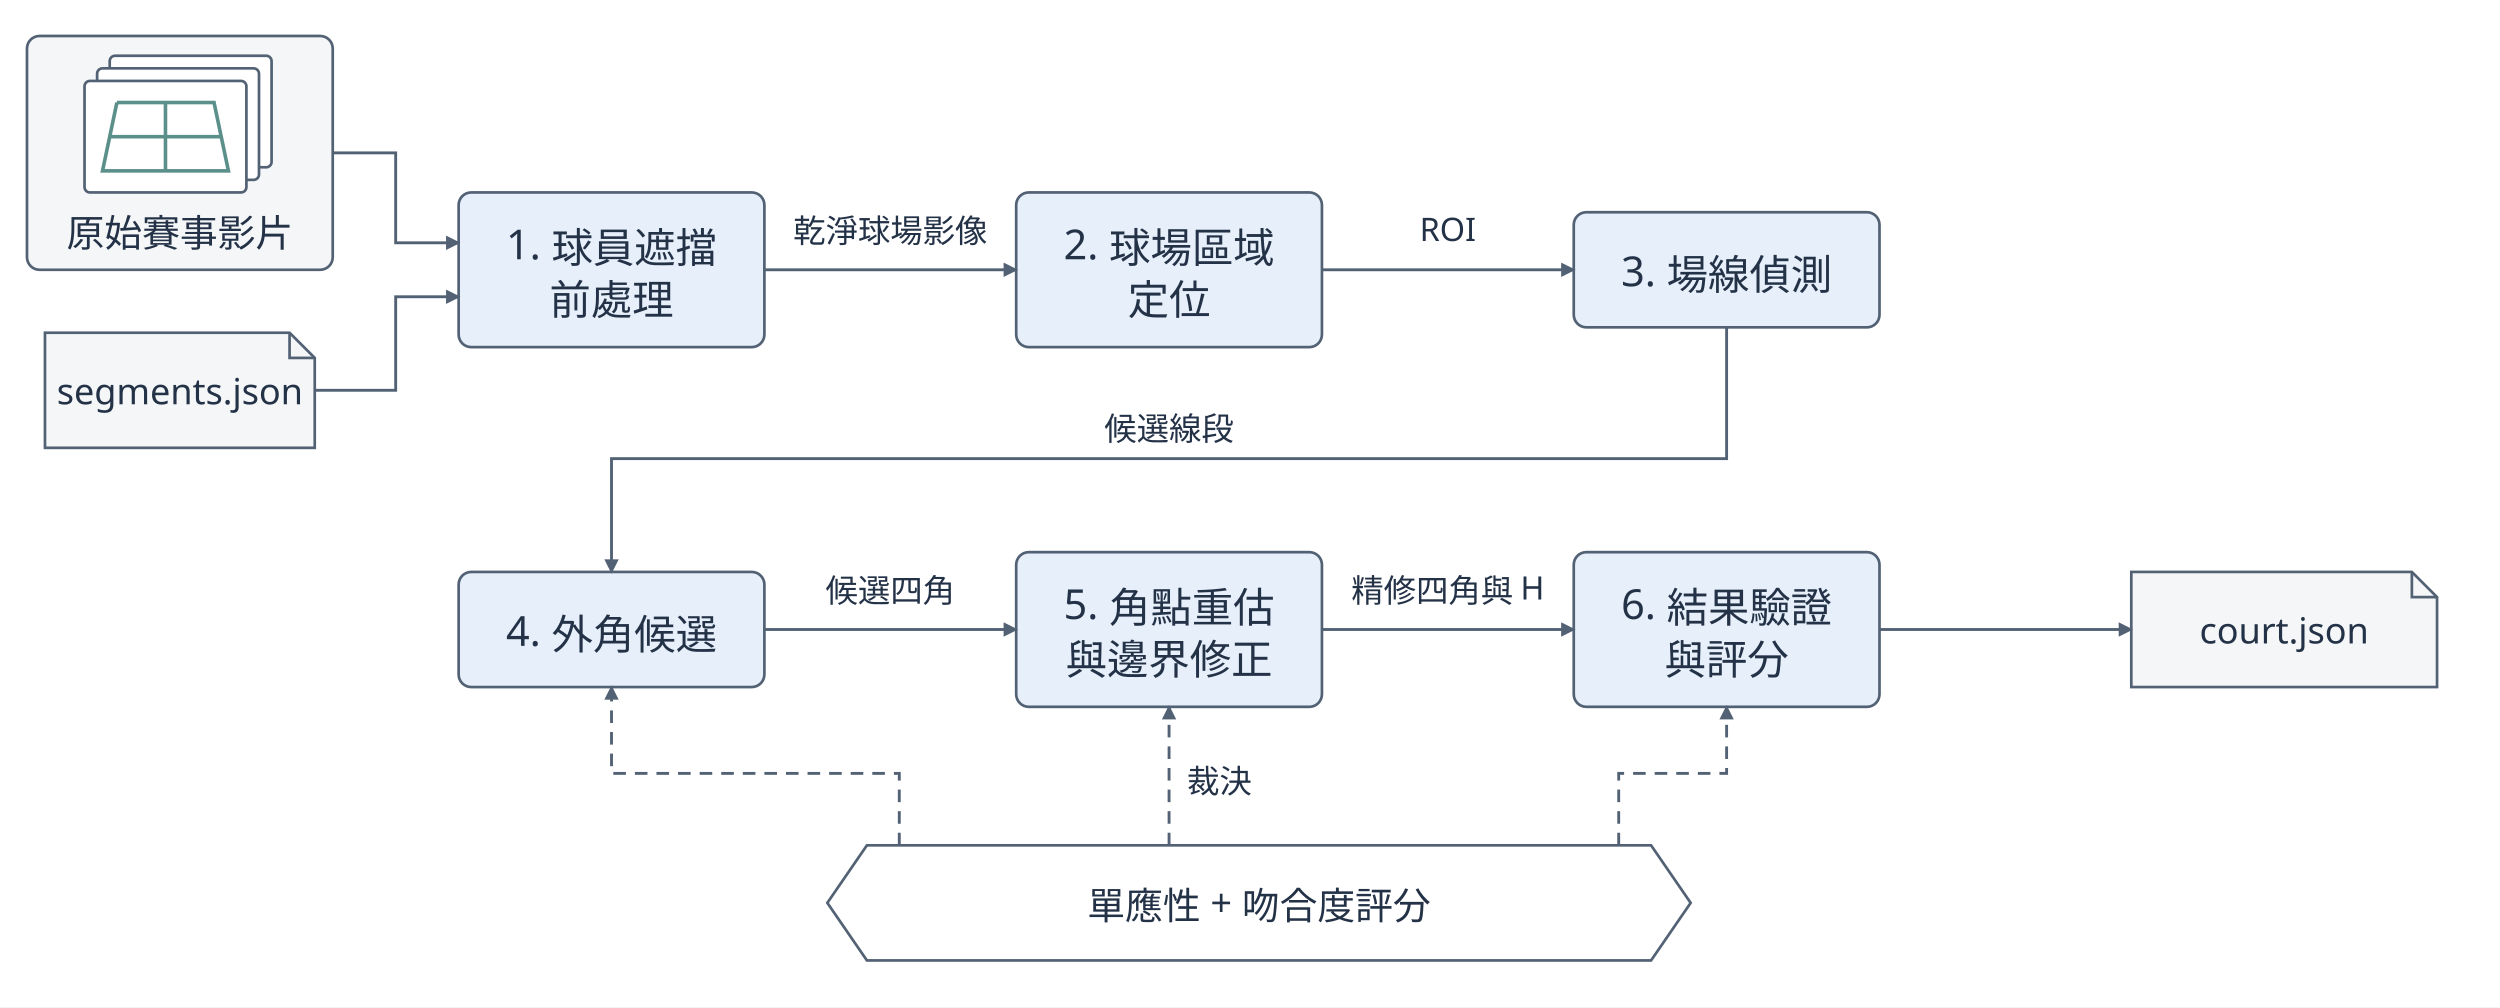
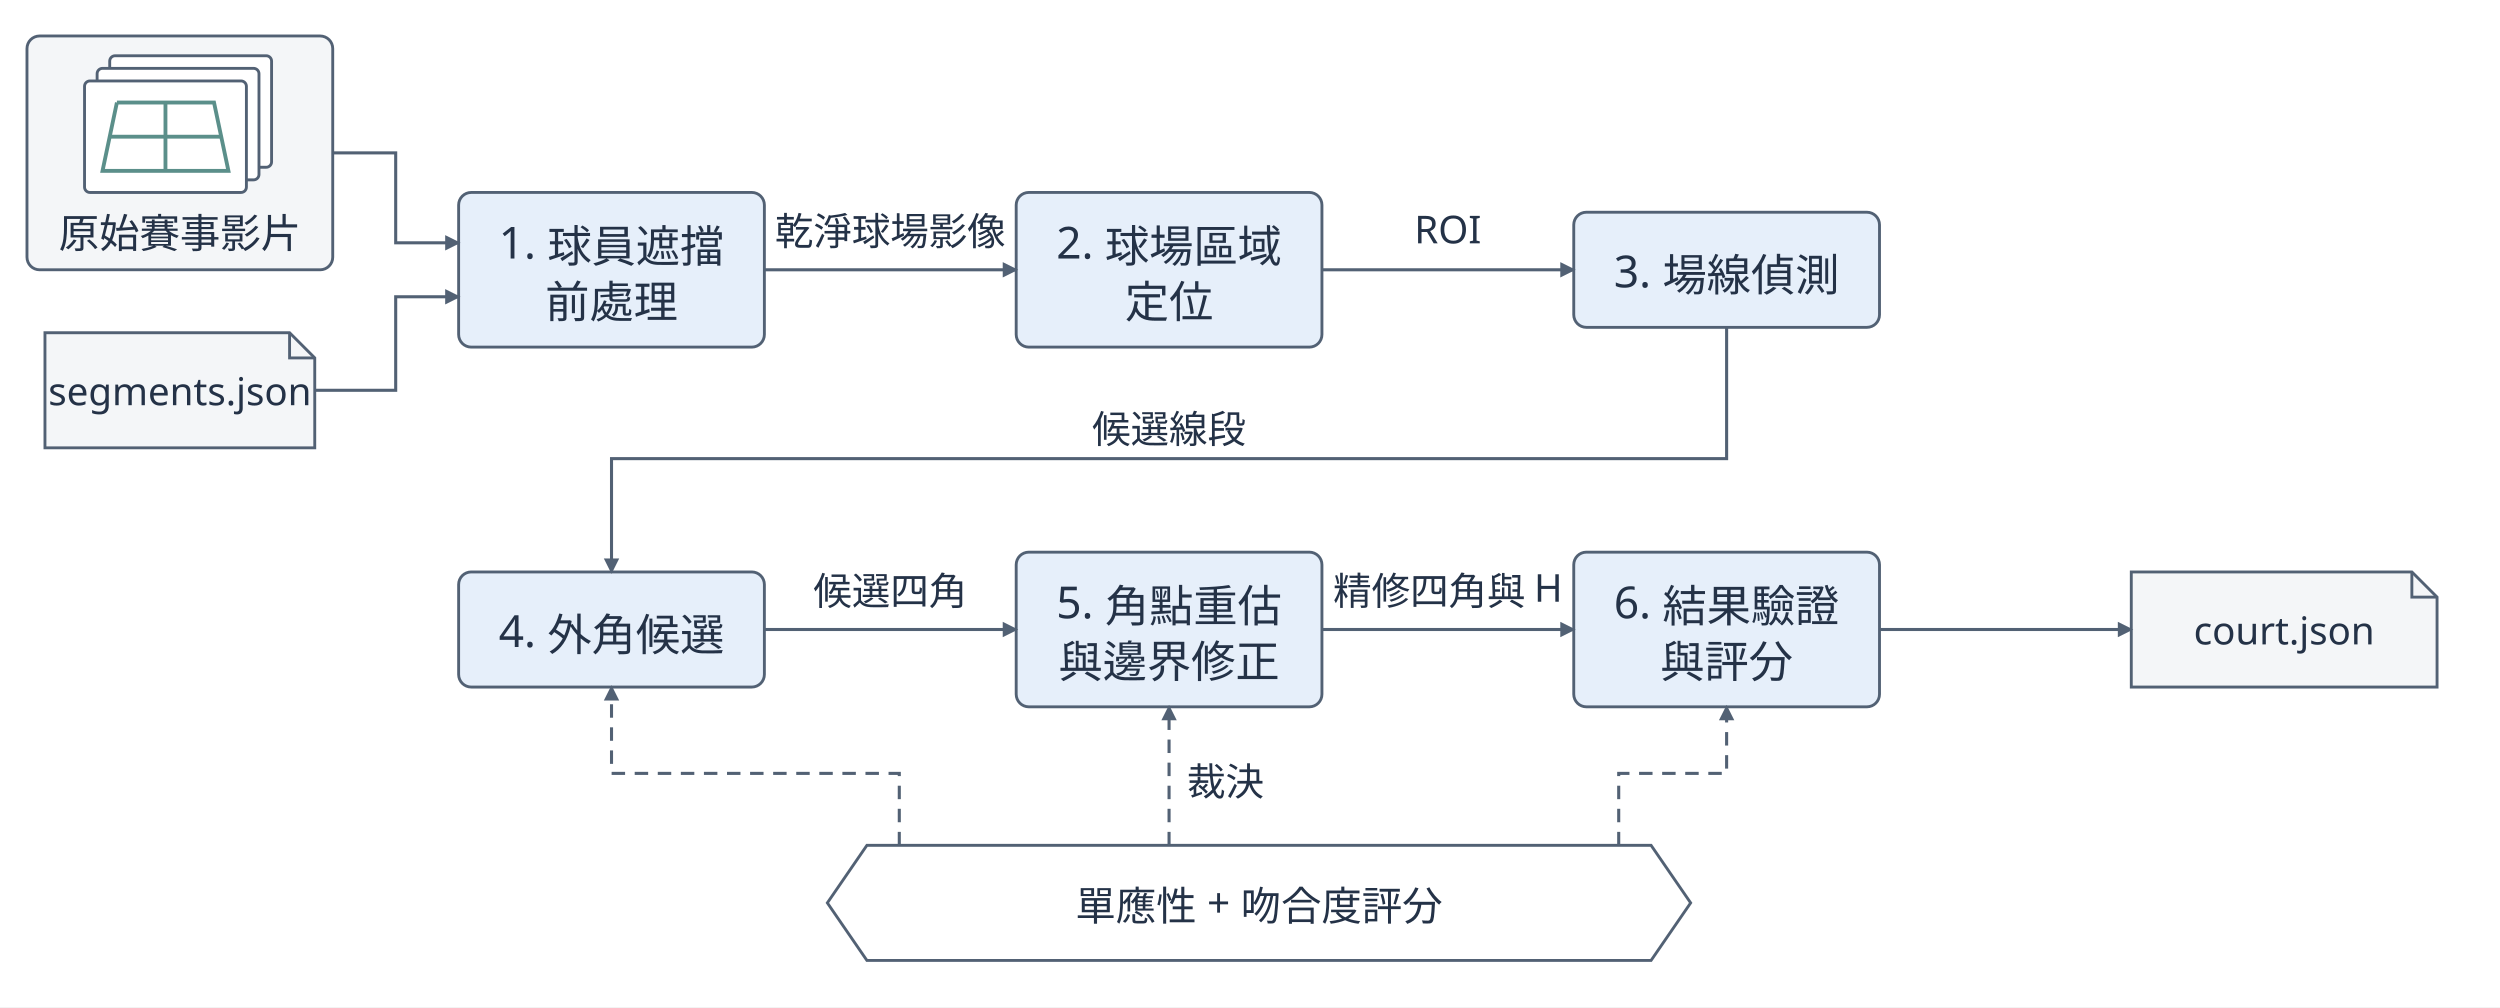
- <svg xmlns="http://www.w3.org/2000/svg" width="1390" height="560" viewBox="0 0 1390 560">
+ <svg xmlns="http://www.w3.org/2000/svg" width="1300" height="523.74" viewBox="0 0 1300 523.74">
  <defs>
    <marker id="arrow" markerWidth="8" markerHeight="8" refX="7" refY="4" orient="auto" markerUnits="userSpaceOnUse">
      <path d="M0 0 L8 4 L0 8 Z" fill="#526174" />
    </marker>
  </defs>
  <rect width="100%" height="100%" fill="white" />
-   <rect x="15" y="20" width="170" height="130" rx="7" fill="#F4F6F8" stroke="#526174" stroke-width="1.5" />
-   <text x="100.0" y="128.0" text-anchor="middle" dominant-baseline="central" font-family="Arial Unicode MS" font-size="21" fill="#243247">原始賽事影片</text>
-   <rect x="61.0" y="31" width="90" height="62" rx="3" fill="#FFFFFF" stroke="#526174" stroke-width="1.5" />
-   <rect x="54.0" y="38" width="90" height="62" rx="3" fill="#FFFFFF" stroke="#526174" stroke-width="1.5" />
-   <rect x="47.0" y="45" width="90" height="62" rx="3" fill="#FFFFFF" stroke="#526174" stroke-width="1.5" />
-   <polyline points="65.0,57 119.0,57 127.0,95 57.0,95 65.0,57" fill="none" stroke="#5B8F8A" stroke-width="2" />
-   <polyline points="61.0,76 123.0,76" fill="none" stroke="#5B8F8A" stroke-width="2" />
-   <polyline points="92.0,57 92.0,95" fill="none" stroke="#5B8F8A" stroke-width="2" />
-   <path d="M25 185 H161 L175 199 V249 H25 Z" fill="#F4F6F8" stroke="#526174" stroke-width="1.5" />
-   <path d="M161 185 V199 H175" fill="none" stroke="#526174" stroke-width="1.5" />
-   <text x="100.0" y="217.0" text-anchor="middle" dominant-baseline="central" font-family="Arial Unicode MS" font-size="20" fill="#243247">segments.json</text>
-   <rect x="255" y="107" width="170" height="86" rx="7" fill="#E6EFFA" stroke="#526174" stroke-width="1.5" />
-   <text x="340.0" y="135.05" text-anchor="middle" dominant-baseline="central" font-family="Arial Unicode MS" font-size="23" fill="#243247">1. 球員遮擋</text>
-   <text x="340.0" y="164.95" text-anchor="middle" dominant-baseline="central" font-family="Arial Unicode MS" font-size="23" fill="#243247">前處理</text>
-   <rect x="565" y="107" width="170" height="86" rx="7" fill="#E6EFFA" stroke="#526174" stroke-width="1.5" />
-   <text x="650.0" y="135.05" text-anchor="middle" dominant-baseline="central" font-family="Arial Unicode MS" font-size="23" fill="#243247">2. 球場區域</text>
-   <text x="650.0" y="164.95" text-anchor="middle" dominant-baseline="central" font-family="Arial Unicode MS" font-size="23" fill="#243247">定位</text>
-   <rect x="875" y="118" width="170" height="64" rx="7" fill="#E6EFFA" stroke="#526174" stroke-width="1.5" />
-   <text x="960.0" y="150.0" text-anchor="middle" dominant-baseline="central" font-family="Arial Unicode MS" font-size="23" fill="#243247">3. 場線偵測</text>
-   <rect x="255" y="318" width="170" height="64" rx="7" fill="#E6EFFA" stroke="#526174" stroke-width="1.5" />
-   <text x="340.0" y="350.0" text-anchor="middle" dominant-baseline="central" font-family="Arial Unicode MS" font-size="23" fill="#243247">4. 外角候選</text>
-   <rect x="565" y="307" width="170" height="86" rx="7" fill="#E6EFFA" stroke="#526174" stroke-width="1.5" />
-   <text x="650.0" y="335.05" text-anchor="middle" dominant-baseline="central" font-family="Arial Unicode MS" font-size="23" fill="#243247">5. 角點重估</text>
-   <text x="650.0" y="364.95" text-anchor="middle" dominant-baseline="central" font-family="Arial Unicode MS" font-size="23" fill="#243247">與邊界修正</text>
-   <rect x="875" y="307" width="170" height="86" rx="7" fill="#E6EFFA" stroke="#526174" stroke-width="1.5" />
-   <text x="960.0" y="335.05" text-anchor="middle" dominant-baseline="central" font-family="Arial Unicode MS" font-size="23" fill="#243247">6. 結果驗證</text>
-   <text x="960.0" y="364.95" text-anchor="middle" dominant-baseline="central" font-family="Arial Unicode MS" font-size="23" fill="#243247">與評分</text>
-   <path d="M1185 318 H1341 L1355 332 V382 H1185 Z" fill="#F4F6F8" stroke="#526174" stroke-width="1.5" />
-   <path d="M1341 318 V332 H1355" fill="none" stroke="#526174" stroke-width="1.5" />
-   <text x="1270.0" y="350.0" text-anchor="middle" dominant-baseline="central" font-family="Arial Unicode MS" font-size="20" fill="#243247">court.json</text>
-   <polygon points="482,470 918,470 940,502.0 918,534 482,534 460,502.0" fill="#FFFFFF" stroke="#526174" stroke-width="1.5" />
-   <text x="700.0" y="502.0" text-anchor="middle" dominant-baseline="central" font-family="Arial Unicode MS" font-size="21" fill="#243247">單應性 + 吻合度評分</text>
-   <polyline points="185,85 220,85 220,135 255,135" fill="none" stroke="#526174" stroke-width="1.6" marker-end="url(#arrow)" />
-   <polyline points="175,217 220,217 220,165 255,165" fill="none" stroke="#526174" stroke-width="1.6" marker-end="url(#arrow)" />
-   <polyline points="425,150 565,150" fill="none" stroke="#526174" stroke-width="1.6" marker-end="url(#arrow)" />
-   <text x="495.0" y="127.0" text-anchor="middle" dominant-baseline="central" font-family="Arial Unicode MS" font-size="18" fill="#243247">乾淨球場影像</text>
-   <polyline points="735,150 875,150" fill="none" stroke="#526174" stroke-width="1.6" marker-end="url(#arrow)" />
-   <text x="805.0" y="127.0" text-anchor="middle" dominant-baseline="central" font-family="Arial Unicode MS" font-size="18" fill="#243247">ROI</text>
-   <polyline points="960,182 960,255 340,255 340,318" fill="none" stroke="#526174" stroke-width="1.6" marker-end="url(#arrow)" />
-   <text x="650.0" y="237.0" text-anchor="middle" dominant-baseline="central" font-family="Arial Unicode MS" font-size="18" fill="#243247">候選線段</text>
-   <polyline points="425,350 565,350" fill="none" stroke="#526174" stroke-width="1.6" marker-end="url(#arrow)" />
-   <text x="495.0" y="327.0" text-anchor="middle" dominant-baseline="central" font-family="Arial Unicode MS" font-size="18" fill="#243247">候選四角</text>
-   <polyline points="735,350 875,350" fill="none" stroke="#526174" stroke-width="1.6" marker-end="url(#arrow)" />
-   <text x="805.0" y="327.0" text-anchor="middle" dominant-baseline="central" font-family="Arial Unicode MS" font-size="18" fill="#243247">精修四角與 H</text>
-   <polyline points="1045,350 1185,350" fill="none" stroke="#526174" stroke-width="1.6" marker-end="url(#arrow)" />
-   <polyline points="500,470 500,430 340,430 340,382" fill="none" stroke="#526174" stroke-width="1.6" marker-end="url(#arrow)" stroke-dasharray="7 5" />
-   <polyline points="650,470 650,393" fill="none" stroke="#526174" stroke-width="1.6" marker-end="url(#arrow)" stroke-dasharray="7 5" />
-   <polyline points="900,470 900,430 960,430 960,393" fill="none" stroke="#526174" stroke-width="1.6" marker-end="url(#arrow)" stroke-dasharray="7 5" />
-   <text x="660" y="433.0" text-anchor="start" dominant-baseline="central" font-family="Arial Unicode MS" font-size="18" fill="#243247">裁決</text>
+   <rect x="14.03" y="18.71" width="158.99" height="121.58" rx="6.55" fill="#F4F6F8" stroke="#526174" stroke-width="1.5" />
+   <text x="93.53" y="119.71" text-anchor="middle" dominant-baseline="central" font-family="Arial Unicode MS" font-size="21" fill="#243247">原始賽事影片</text>
+   <rect x="57.05" y="28.99" width="84.17" height="57.99" rx="2.81" fill="#FFFFFF" stroke="#526174" stroke-width="1.5" />
+   <rect x="50.5" y="35.54" width="84.17" height="57.99" rx="2.81" fill="#FFFFFF" stroke="#526174" stroke-width="1.5" />
+   <rect x="43.96" y="42.09" width="84.17" height="57.99" rx="2.81" fill="#FFFFFF" stroke="#526174" stroke-width="1.5" />
+   <polyline points="60.79,53.31 111.29,53.31 118.78,88.85 53.31,88.85 60.79,53.31" fill="none" stroke="#5B8F8A" stroke-width="2" />
+   <polyline points="57.05,71.08 115.04,71.08" fill="none" stroke="#5B8F8A" stroke-width="2" />
+   <polyline points="86.04,53.31 86.04,88.85" fill="none" stroke="#5B8F8A" stroke-width="2" />
+   <path d="M23.38 173.02 H150.58 L163.67 186.12 V232.88 H23.38 Z" fill="#F4F6F8" stroke="#526174" stroke-width="1.5" />
+   <path d="M150.58 173.02 V186.12 H163.67" fill="none" stroke="#526174" stroke-width="1.5" />
+   <text x="93.53" y="202.95" text-anchor="middle" dominant-baseline="central" font-family="Arial Unicode MS" font-size="20" fill="#243247">segments.json</text>
+   <rect x="238.49" y="100.07" width="158.99" height="80.43" rx="6.55" fill="#E6EFFA" stroke="#526174" stroke-width="1.5" />
+   <text x="317.99" y="125.34" text-anchor="middle" dominant-baseline="central" font-family="Arial Unicode MS" font-size="23" fill="#243247">1. 球員遮擋</text>
+   <text x="317.99" y="155.24" text-anchor="middle" dominant-baseline="central" font-family="Arial Unicode MS" font-size="23" fill="#243247">前處理</text>
+   <rect x="528.42" y="100.07" width="158.99" height="80.43" rx="6.55" fill="#E6EFFA" stroke="#526174" stroke-width="1.5" />
+   <text x="607.91" y="125.34" text-anchor="middle" dominant-baseline="central" font-family="Arial Unicode MS" font-size="23" fill="#243247">2. 球場區域</text>
+   <text x="607.91" y="155.24" text-anchor="middle" dominant-baseline="central" font-family="Arial Unicode MS" font-size="23" fill="#243247">定位</text>
+   <rect x="818.35" y="110.36" width="158.99" height="59.86" rx="6.55" fill="#E6EFFA" stroke="#526174" stroke-width="1.5" />
+   <text x="897.84" y="140.29" text-anchor="middle" dominant-baseline="central" font-family="Arial Unicode MS" font-size="23" fill="#243247">3. 場線偵測</text>
+   <rect x="238.49" y="297.41" width="158.99" height="59.86" rx="6.55" fill="#E6EFFA" stroke="#526174" stroke-width="1.5" />
+   <text x="317.99" y="327.34" text-anchor="middle" dominant-baseline="central" font-family="Arial Unicode MS" font-size="23" fill="#243247">4. 外角候選</text>
+   <rect x="528.42" y="287.12" width="158.99" height="80.43" rx="6.55" fill="#E6EFFA" stroke="#526174" stroke-width="1.5" />
+   <text x="607.91" y="312.39" text-anchor="middle" dominant-baseline="central" font-family="Arial Unicode MS" font-size="23" fill="#243247">5. 角點重估</text>
+   <text x="607.91" y="342.29" text-anchor="middle" dominant-baseline="central" font-family="Arial Unicode MS" font-size="23" fill="#243247">與邊界修正</text>
+   <rect x="818.35" y="287.12" width="158.99" height="80.43" rx="6.55" fill="#E6EFFA" stroke="#526174" stroke-width="1.5" />
+   <text x="897.84" y="312.39" text-anchor="middle" dominant-baseline="central" font-family="Arial Unicode MS" font-size="23" fill="#243247">6. 結果驗證</text>
+   <text x="897.84" y="342.29" text-anchor="middle" dominant-baseline="central" font-family="Arial Unicode MS" font-size="23" fill="#243247">與評分</text>
+   <path d="M1108.27 297.41 H1254.17 L1267.27 310.5 V357.27 H1108.27 Z" fill="#F4F6F8" stroke="#526174" stroke-width="1.5" />
+   <path d="M1254.17 297.41 V310.5 H1267.27" fill="none" stroke="#526174" stroke-width="1.5" />
+   <text x="1187.77" y="327.34" text-anchor="middle" dominant-baseline="central" font-family="Arial Unicode MS" font-size="20" fill="#243247">court.json</text>
+   <polygon points="450.79,439.57 858.56,439.57 879.14,469.5 858.56,499.42 450.79,499.42 430.22,469.5" fill="#FFFFFF" stroke="#526174" stroke-width="1.5" />
+   <text x="654.68" y="469.5" text-anchor="middle" dominant-baseline="central" font-family="Arial Unicode MS" font-size="21" fill="#243247">單應性 + 吻合度評分</text>
+   <polyline points="173.02,79.5 205.76,79.5 205.76,126.26 238.49,126.26" fill="none" stroke="#526174" stroke-width="1.6" marker-end="url(#arrow)" />
+   <polyline points="163.67,202.95 205.76,202.95 205.76,154.32 238.49,154.32" fill="none" stroke="#526174" stroke-width="1.6" marker-end="url(#arrow)" />
+   <polyline points="397.48,140.29 528.42,140.29" fill="none" stroke="#526174" stroke-width="1.6" marker-end="url(#arrow)" />
+   <text x="462.95" y="118.78" text-anchor="middle" dominant-baseline="central" font-family="Arial Unicode MS" font-size="20" fill="#243247">乾淨球場影像</text>
+   <polyline points="687.41,140.29 818.35,140.29" fill="none" stroke="#526174" stroke-width="1.6" marker-end="url(#arrow)" />
+   <text x="752.88" y="118.78" text-anchor="middle" dominant-baseline="central" font-family="Arial Unicode MS" font-size="20" fill="#243247">ROI</text>
+   <polyline points="897.84,170.22 897.84,238.49 317.99,238.49 317.99,297.41" fill="none" stroke="#526174" stroke-width="1.6" marker-end="url(#arrow)" />
+   <text x="607.91" y="221.65" text-anchor="middle" dominant-baseline="central" font-family="Arial Unicode MS" font-size="20" fill="#243247">候選線段</text>
+   <polyline points="397.48,327.34 528.42,327.34" fill="none" stroke="#526174" stroke-width="1.6" marker-end="url(#arrow)" />
+   <text x="462.95" y="305.83" text-anchor="middle" dominant-baseline="central" font-family="Arial Unicode MS" font-size="20" fill="#243247">候選四角</text>
+   <polyline points="687.41,327.34 818.35,327.34" fill="none" stroke="#526174" stroke-width="1.6" marker-end="url(#arrow)" />
+   <text x="752.88" y="305.83" text-anchor="middle" dominant-baseline="central" font-family="Arial Unicode MS" font-size="20" fill="#243247">精修四角與 H</text>
+   <polyline points="977.34,327.34 1108.27,327.34" fill="none" stroke="#526174" stroke-width="1.6" marker-end="url(#arrow)" />
+   <polyline points="467.63,439.57 467.63,402.16 317.99,402.16 317.99,357.27" fill="none" stroke="#526174" stroke-width="1.6" marker-end="url(#arrow)" stroke-dasharray="7 5" />
+   <polyline points="607.91,439.57 607.91,367.55" fill="none" stroke="#526174" stroke-width="1.6" marker-end="url(#arrow)" stroke-dasharray="7 5" />
+   <polyline points="841.73,439.57 841.73,402.16 897.84,402.16 897.84,367.55" fill="none" stroke="#526174" stroke-width="1.6" marker-end="url(#arrow)" stroke-dasharray="7 5" />
+   <text x="617.27" y="404.96" text-anchor="start" dominant-baseline="central" font-family="Arial Unicode MS" font-size="20" fill="#243247">裁決</text>
</svg>
